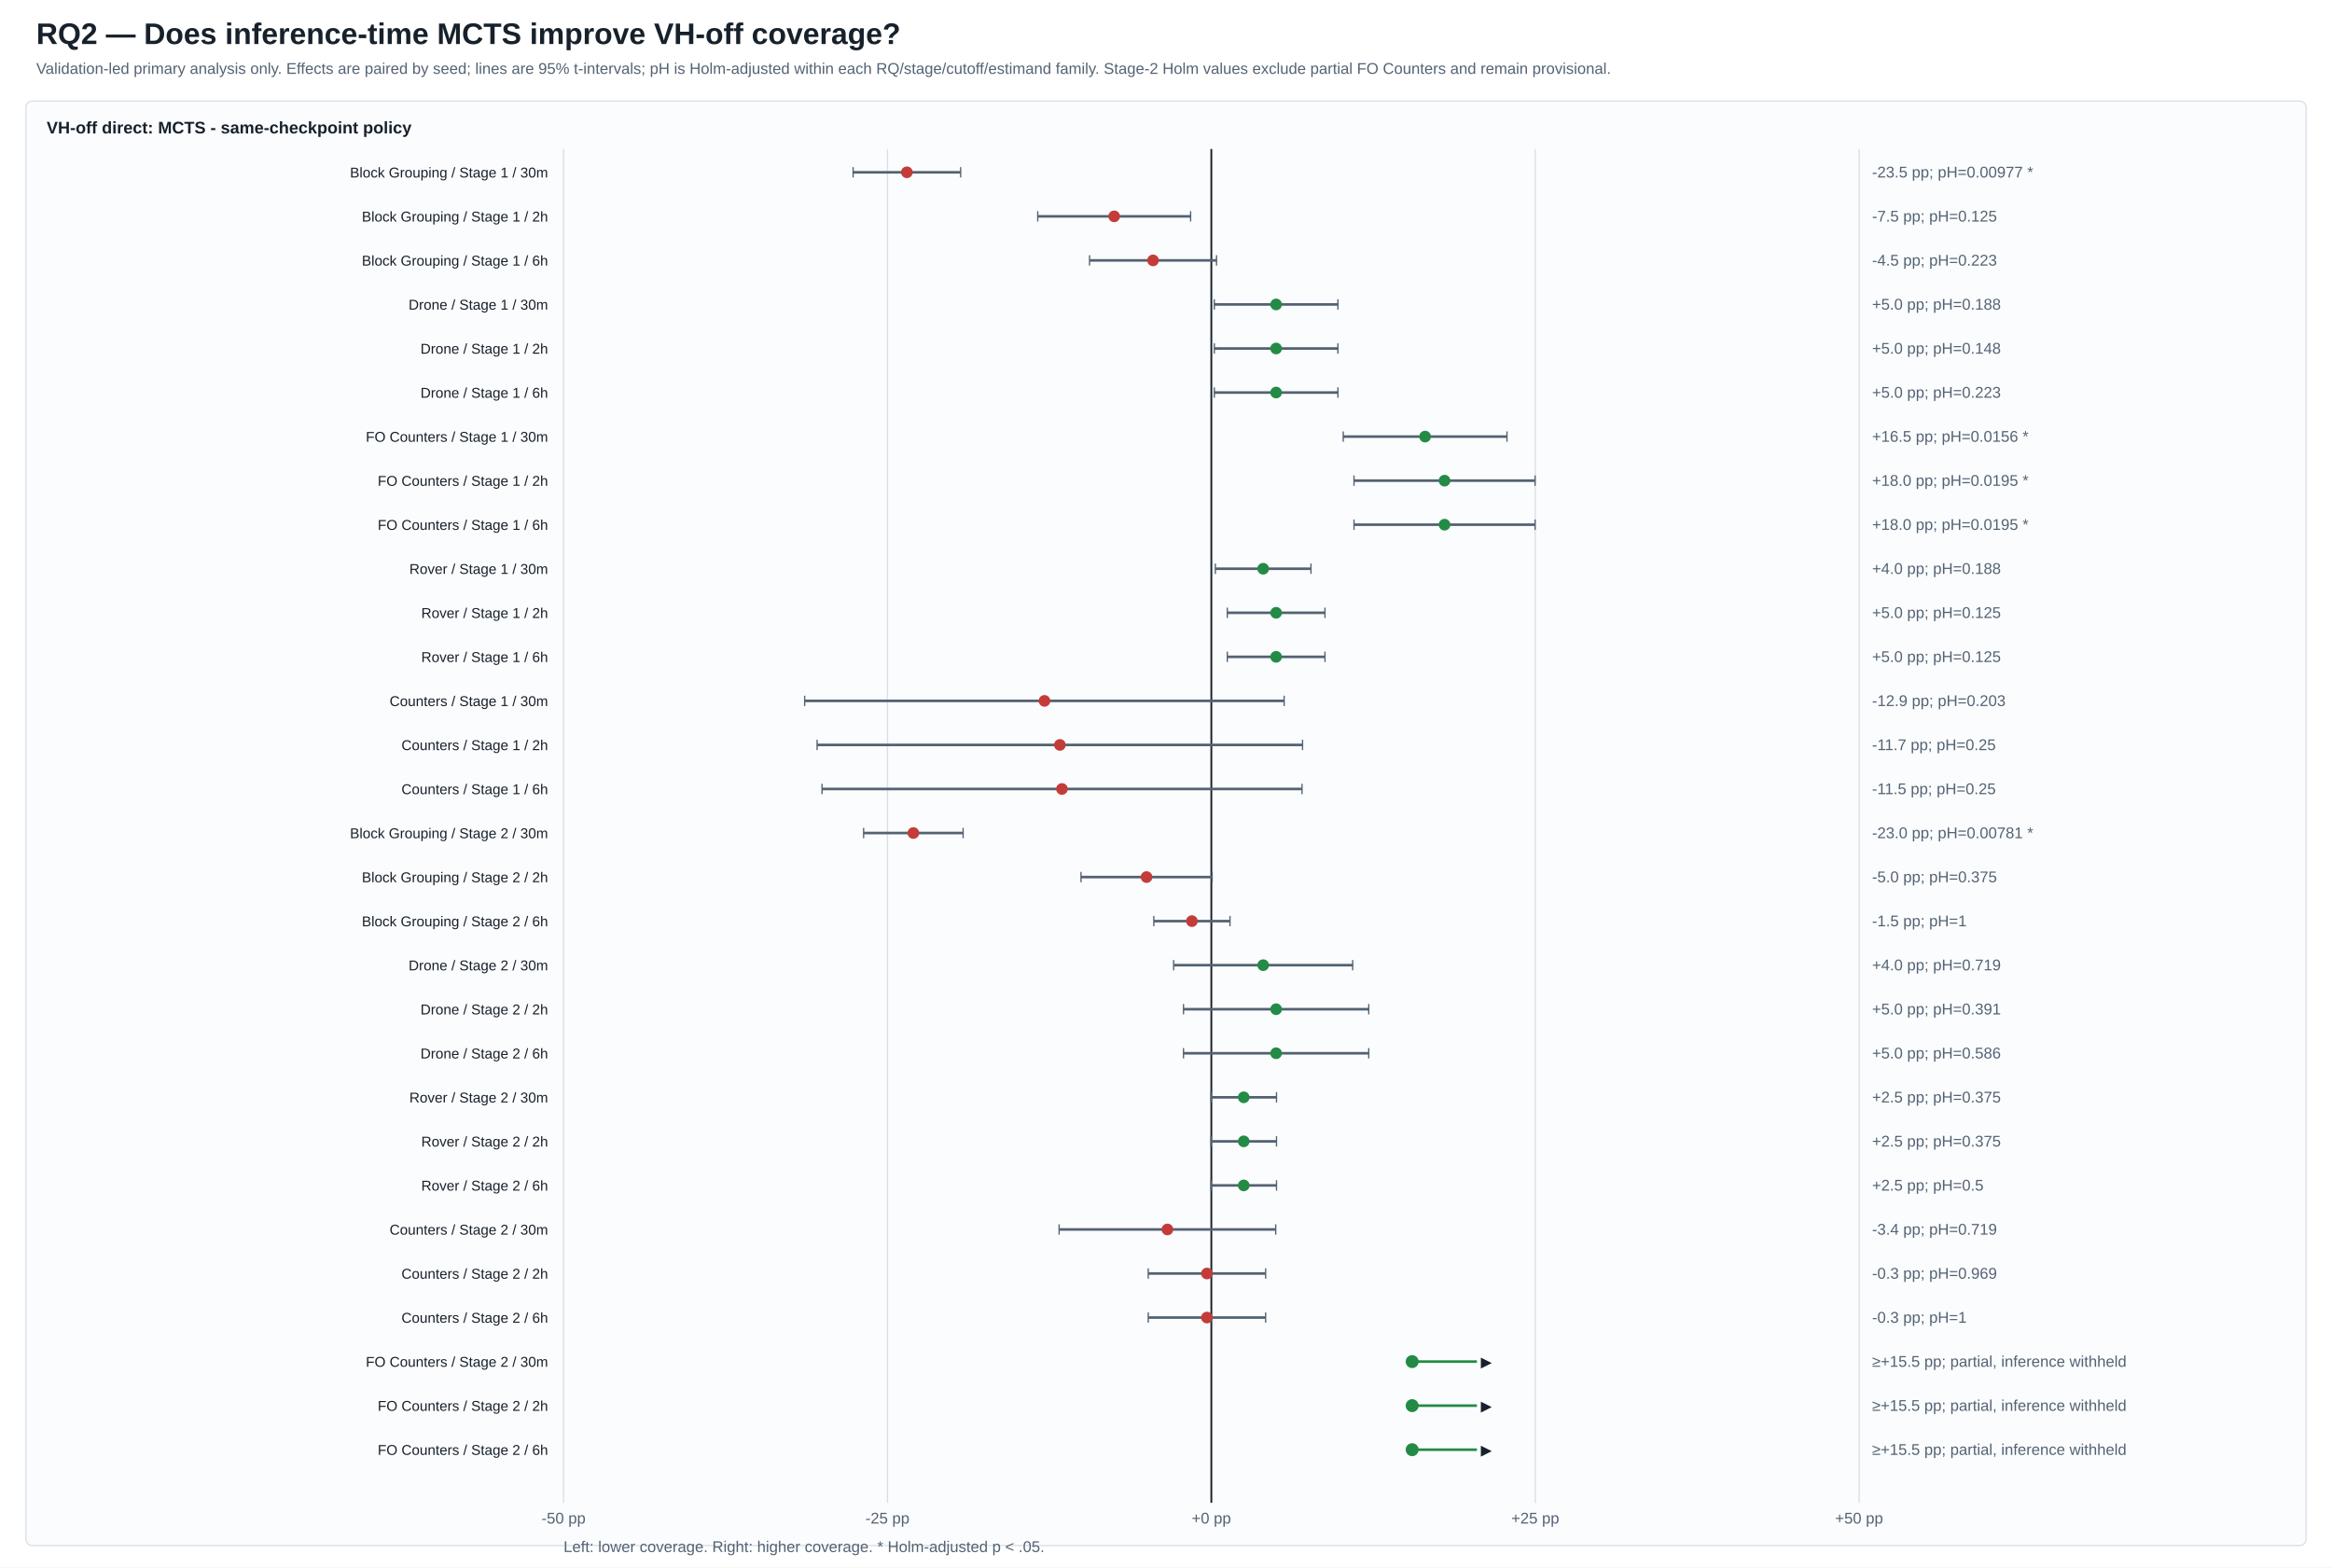
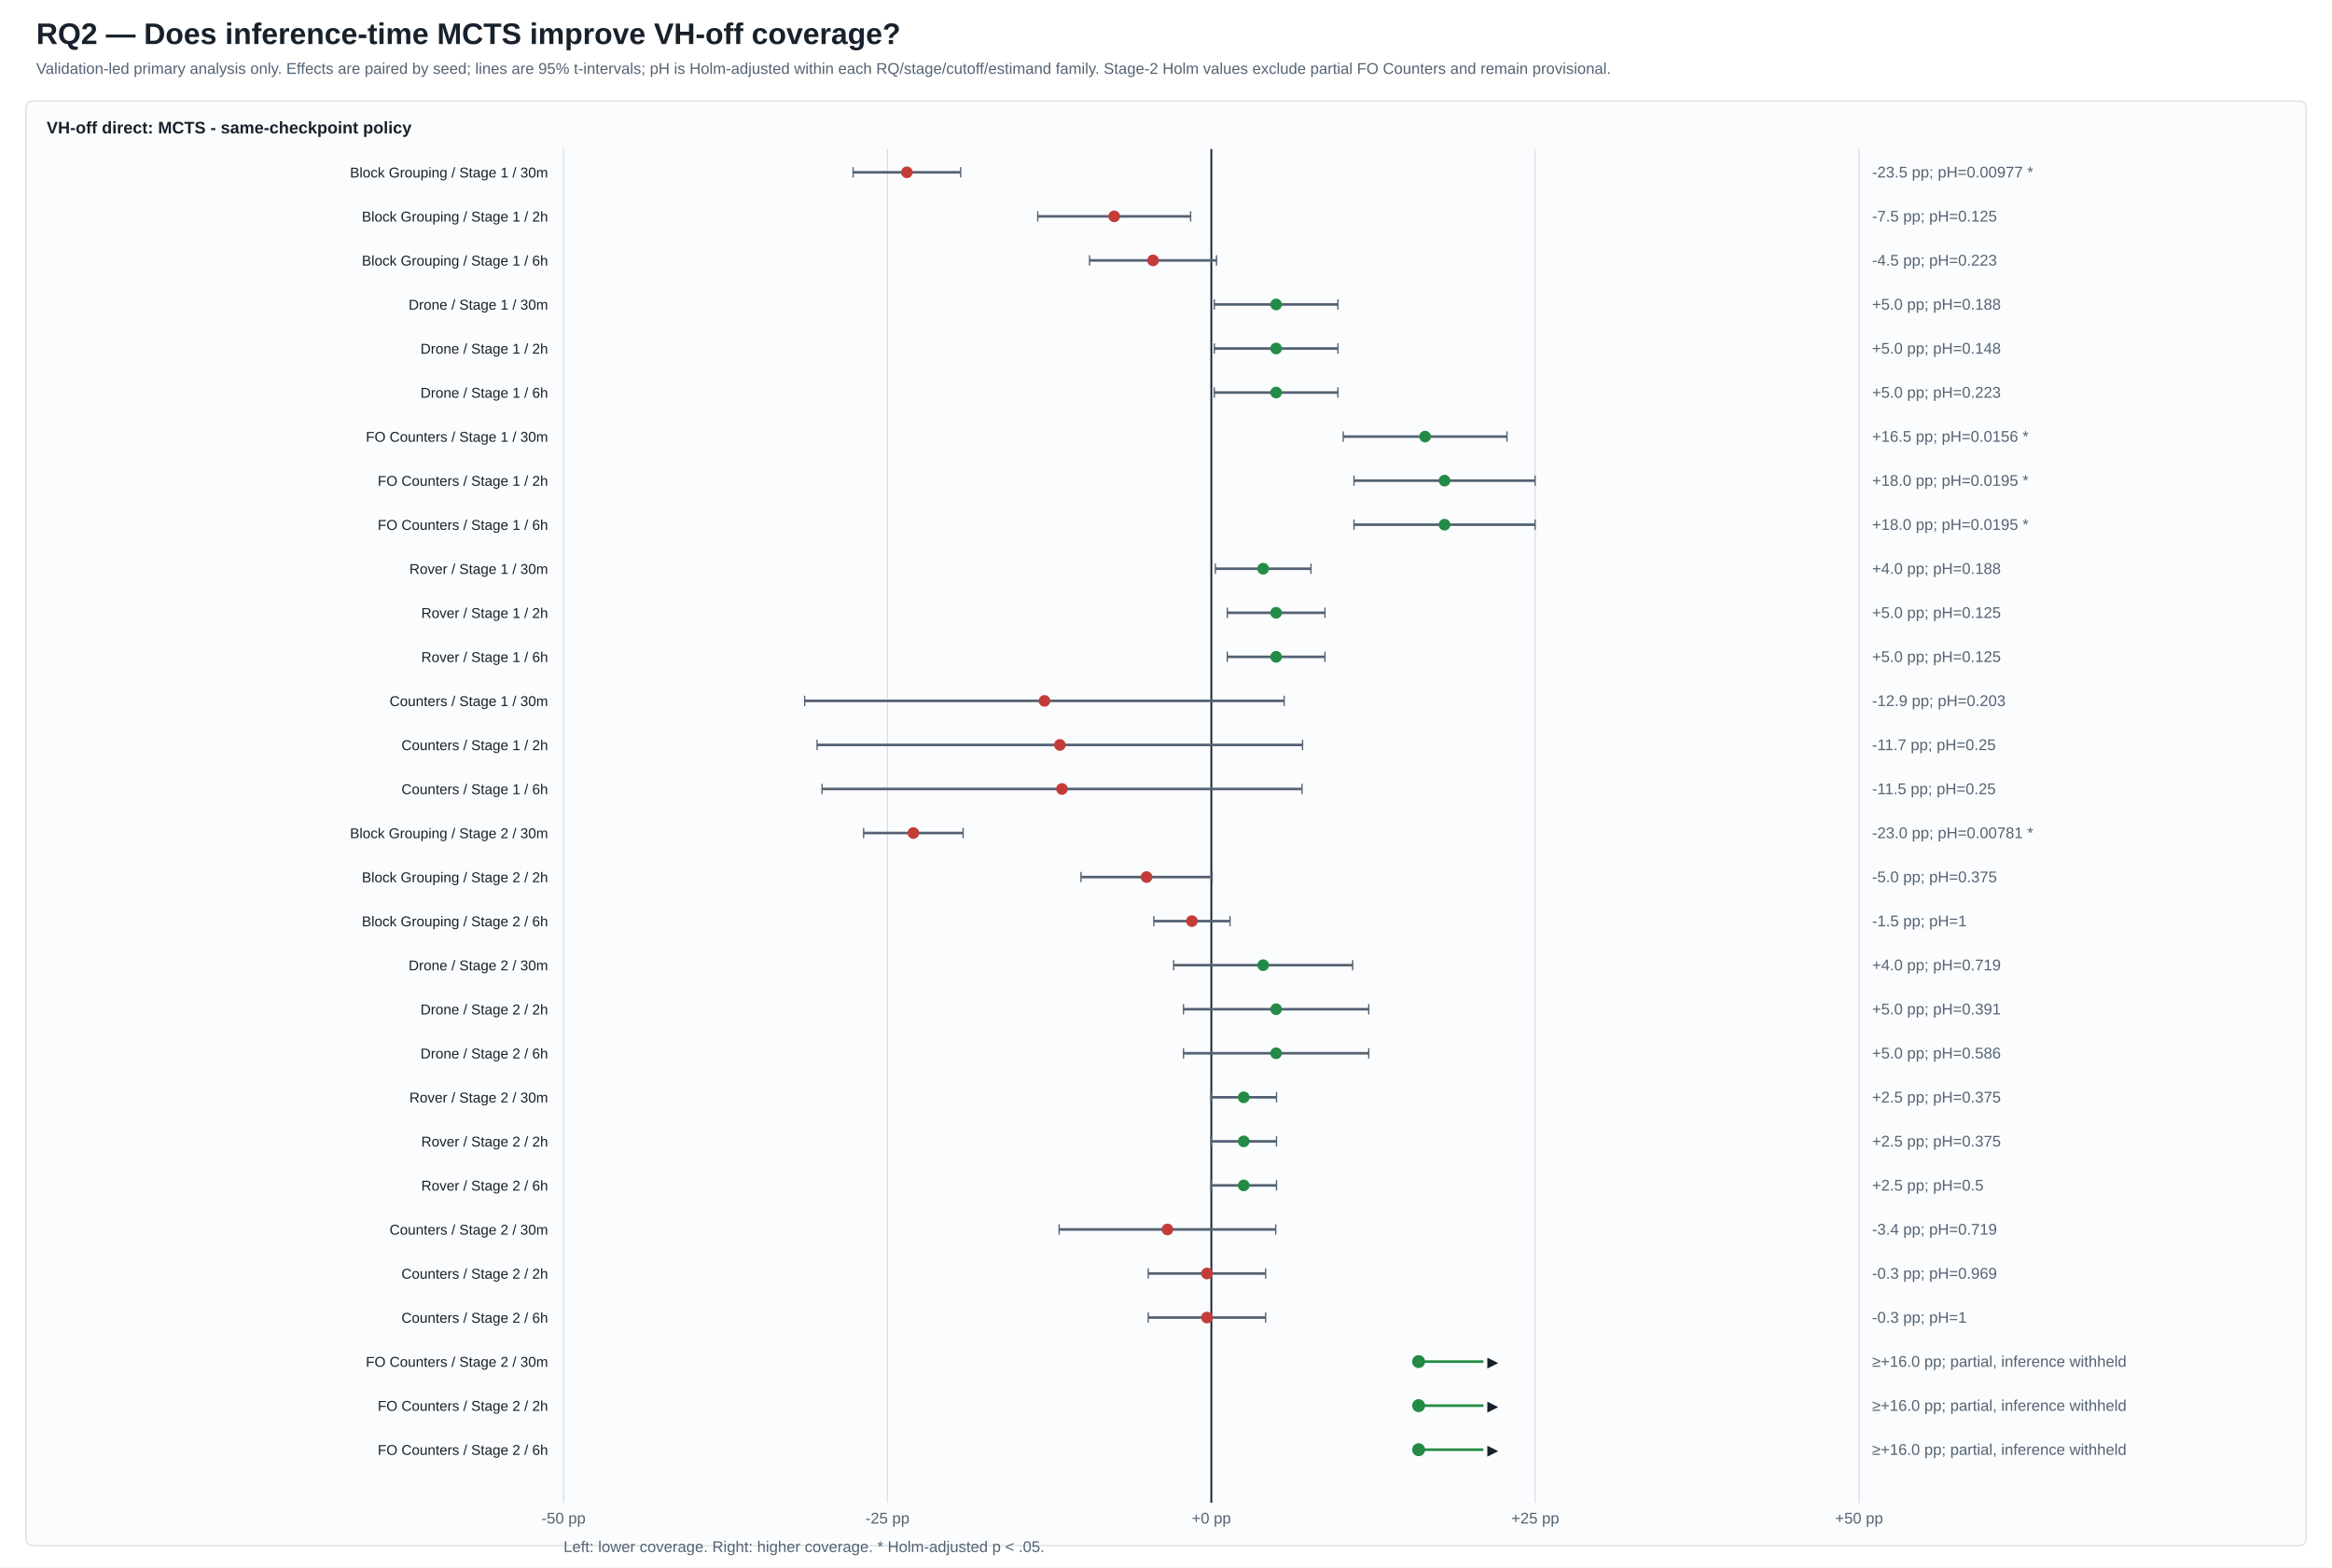
<svg xmlns="http://www.w3.org/2000/svg" width="1800" height="1210" viewBox="0 0 1800 1210">
  <rect width="100%" height="100%" fill="white" />
  <style>text{font-family:Segoe UI,Arial,sans-serif;fill:#17212b}.title{font-size:23px;font-weight:700}.sub{font-size:12px;fill:#536273}.label{font-size:11px}.head{font-size:13px;font-weight:700}</style>
  <text x="28" y="34" class="title">RQ2 — Does inference-time MCTS improve VH-off coverage?</text>
  <text x="28" y="57" class="sub">Validation-led primary analysis only. Effects are paired by seed; lines are 95% t-intervals; pH is Holm-adjusted within each RQ/stage/cutoff/estimand family. Stage-2 Holm values exclude partial FO Counters and remain provisional.</text>
  <rect x="20" y="78" width="1760" height="1115" rx="5" fill="#fbfcfd" stroke="#d9e0e7" />
  <text x="36" y="103" class="head">VH-off direct: MCTS - same-checkpoint policy</text>
  <line x1="435.0" y1="115" x2="435.0" y2="1160" stroke="#d9e0e7" stroke-width="1" />
  <text x="435.0" y="1176" text-anchor="middle" class="sub">-50 pp</text>
  <line x1="685.0" y1="115" x2="685.0" y2="1160" stroke="#d9e0e7" stroke-width="1" />
  <text x="685.0" y="1176" text-anchor="middle" class="sub">-25 pp</text>
  <line x1="935.0" y1="115" x2="935.0" y2="1160" stroke="#17212b" stroke-width="1.4" />
  <text x="935.0" y="1176" text-anchor="middle" class="sub">+0 pp</text>
  <line x1="1185.0" y1="115" x2="1185.0" y2="1160" stroke="#d9e0e7" stroke-width="1" />
  <text x="1185.0" y="1176" text-anchor="middle" class="sub">+25 pp</text>
  <line x1="1435.0" y1="115" x2="1435.0" y2="1160" stroke="#d9e0e7" stroke-width="1" />
  <text x="1435.0" y="1176" text-anchor="middle" class="sub">+50 pp</text>
  <text x="423" y="137" text-anchor="end" class="label">Block Grouping / Stage 1 / 30m</text>
  <line x1="658.5" y1="133" x2="741.5" y2="133" stroke="#536273" stroke-width="2" />
  <line x1="658.5" y1="129" x2="658.5" y2="137" stroke="#536273" />
  <line x1="741.5" y1="129" x2="741.5" y2="137" stroke="#536273" />
  <circle cx="700.0" cy="133" r="4.5" fill="#c43c39" />
  <text x="1445" y="137" class="sub">-23.5 pp; pH=0.00977 *</text>
  <text x="423" y="171" text-anchor="end" class="label">Block Grouping / Stage 1 / 2h</text>
  <line x1="801.0" y1="167" x2="919.0" y2="167" stroke="#536273" stroke-width="2" />
  <line x1="801.0" y1="163" x2="801.0" y2="171" stroke="#536273" />
  <line x1="919.0" y1="163" x2="919.0" y2="171" stroke="#536273" />
  <circle cx="860.0" cy="167" r="4.5" fill="#c43c39" />
  <text x="1445" y="171" class="sub">-7.5 pp; pH=0.125</text>
  <text x="423" y="205" text-anchor="end" class="label">Block Grouping / Stage 1 / 6h</text>
  <line x1="841.0" y1="201" x2="939.0" y2="201" stroke="#536273" stroke-width="2" />
  <line x1="841.0" y1="197" x2="841.0" y2="205" stroke="#536273" />
  <line x1="939.0" y1="197" x2="939.0" y2="205" stroke="#536273" />
  <circle cx="890.0" cy="201" r="4.5" fill="#c43c39" />
  <text x="1445" y="205" class="sub">-4.5 pp; pH=0.223</text>
  <text x="423" y="239" text-anchor="end" class="label">Drone / Stage 1 / 30m</text>
  <line x1="937.3" y1="235" x2="1032.7" y2="235" stroke="#536273" stroke-width="2" />
  <line x1="937.3" y1="231" x2="937.3" y2="239" stroke="#536273" />
  <line x1="1032.7" y1="231" x2="1032.7" y2="239" stroke="#536273" />
  <circle cx="985.0" cy="235" r="4.5" fill="#238b45" />
  <text x="1445" y="239" class="sub">+5.0 pp; pH=0.188</text>
  <text x="423" y="273" text-anchor="end" class="label">Drone / Stage 1 / 2h</text>
  <line x1="937.3" y1="269" x2="1032.7" y2="269" stroke="#536273" stroke-width="2" />
  <line x1="937.3" y1="265" x2="937.3" y2="273" stroke="#536273" />
  <line x1="1032.7" y1="265" x2="1032.7" y2="273" stroke="#536273" />
  <circle cx="985.0" cy="269" r="4.5" fill="#238b45" />
  <text x="1445" y="273" class="sub">+5.0 pp; pH=0.148</text>
  <text x="423" y="307" text-anchor="end" class="label">Drone / Stage 1 / 6h</text>
  <line x1="937.3" y1="303" x2="1032.7" y2="303" stroke="#536273" stroke-width="2" />
  <line x1="937.3" y1="299" x2="937.3" y2="307" stroke="#536273" />
  <line x1="1032.7" y1="299" x2="1032.7" y2="307" stroke="#536273" />
  <circle cx="985.0" cy="303" r="4.5" fill="#238b45" />
  <text x="1445" y="307" class="sub">+5.0 pp; pH=0.223</text>
  <text x="423" y="341" text-anchor="end" class="label">FO Counters / Stage 1 / 30m</text>
  <line x1="1036.8" y1="337" x2="1163.2" y2="337" stroke="#536273" stroke-width="2" />
  <line x1="1036.8" y1="333" x2="1036.8" y2="341" stroke="#536273" />
  <line x1="1163.2" y1="333" x2="1163.2" y2="341" stroke="#536273" />
  <circle cx="1100.0" cy="337" r="4.5" fill="#238b45" />
  <text x="1445" y="341" class="sub">+16.5 pp; pH=0.0156 *</text>
  <text x="423" y="375" text-anchor="end" class="label">FO Counters / Stage 1 / 2h</text>
  <line x1="1045.1" y1="371" x2="1184.9" y2="371" stroke="#536273" stroke-width="2" />
  <line x1="1045.1" y1="367" x2="1045.1" y2="375" stroke="#536273" />
  <line x1="1184.9" y1="367" x2="1184.9" y2="375" stroke="#536273" />
  <circle cx="1115.0" cy="371" r="4.5" fill="#238b45" />
  <text x="1445" y="375" class="sub">+18.0 pp; pH=0.0195 *</text>
  <text x="423" y="409" text-anchor="end" class="label">FO Counters / Stage 1 / 6h</text>
  <line x1="1045.1" y1="405" x2="1184.9" y2="405" stroke="#536273" stroke-width="2" />
  <line x1="1045.1" y1="401" x2="1045.1" y2="409" stroke="#536273" />
  <line x1="1184.9" y1="401" x2="1184.9" y2="409" stroke="#536273" />
  <circle cx="1115.0" cy="405" r="4.5" fill="#238b45" />
  <text x="1445" y="409" class="sub">+18.0 pp; pH=0.0195 *</text>
  <text x="423" y="443" text-anchor="end" class="label">Rover / Stage 1 / 30m</text>
  <line x1="938.1" y1="439" x2="1011.9" y2="439" stroke="#536273" stroke-width="2" />
  <line x1="938.1" y1="435" x2="938.1" y2="443" stroke="#536273" />
  <line x1="1011.9" y1="435" x2="1011.9" y2="443" stroke="#536273" />
  <circle cx="975.0" cy="439" r="4.5" fill="#238b45" />
  <text x="1445" y="443" class="sub">+4.0 pp; pH=0.188</text>
  <text x="423" y="477" text-anchor="end" class="label">Rover / Stage 1 / 2h</text>
  <line x1="947.3" y1="473" x2="1022.7" y2="473" stroke="#536273" stroke-width="2" />
  <line x1="947.3" y1="469" x2="947.3" y2="477" stroke="#536273" />
  <line x1="1022.7" y1="469" x2="1022.7" y2="477" stroke="#536273" />
  <circle cx="985.0" cy="473" r="4.5" fill="#238b45" />
  <text x="1445" y="477" class="sub">+5.0 pp; pH=0.125</text>
  <text x="423" y="511" text-anchor="end" class="label">Rover / Stage 1 / 6h</text>
  <line x1="947.3" y1="507" x2="1022.7" y2="507" stroke="#536273" stroke-width="2" />
  <line x1="947.3" y1="503" x2="947.3" y2="511" stroke="#536273" />
  <line x1="1022.7" y1="503" x2="1022.7" y2="511" stroke="#536273" />
  <circle cx="985.0" cy="507" r="4.5" fill="#238b45" />
  <text x="1445" y="511" class="sub">+5.0 pp; pH=0.125</text>
  <text x="423" y="545" text-anchor="end" class="label">Counters / Stage 1 / 30m</text>
  <line x1="621.1" y1="541" x2="991.2" y2="541" stroke="#536273" stroke-width="2" />
  <line x1="621.1" y1="537" x2="621.1" y2="545" stroke="#536273" />
  <line x1="991.2" y1="537" x2="991.2" y2="545" stroke="#536273" />
  <circle cx="806.2" cy="541" r="4.5" fill="#c43c39" />
  <text x="1445" y="545" class="sub">-12.9 pp; pH=0.203</text>
  <text x="423" y="579" text-anchor="end" class="label">Counters / Stage 1 / 2h</text>
  <line x1="630.7" y1="575" x2="1005.4" y2="575" stroke="#536273" stroke-width="2" />
  <line x1="630.7" y1="571" x2="630.7" y2="579" stroke="#536273" />
  <line x1="1005.4" y1="571" x2="1005.4" y2="579" stroke="#536273" />
  <circle cx="818.1" cy="575" r="4.5" fill="#c43c39" />
  <text x="1445" y="579" class="sub">-11.7 pp; pH=0.25</text>
  <text x="423" y="613" text-anchor="end" class="label">Counters / Stage 1 / 6h</text>
  <line x1="634.5" y1="609" x2="1005.0" y2="609" stroke="#536273" stroke-width="2" />
  <line x1="634.5" y1="605" x2="634.5" y2="613" stroke="#536273" />
  <line x1="1005.0" y1="605" x2="1005.0" y2="613" stroke="#536273" />
  <circle cx="819.7" cy="609" r="4.5" fill="#c43c39" />
  <text x="1445" y="613" class="sub">-11.5 pp; pH=0.25</text>
  <text x="423" y="647" text-anchor="end" class="label">Block Grouping / Stage 2 / 30m</text>
  <line x1="666.6" y1="643" x2="743.4" y2="643" stroke="#536273" stroke-width="2" />
  <line x1="666.6" y1="639" x2="666.6" y2="647" stroke="#536273" />
  <line x1="743.4" y1="639" x2="743.4" y2="647" stroke="#536273" />
  <circle cx="705.0" cy="643" r="4.5" fill="#c43c39" />
  <text x="1445" y="647" class="sub">-23.0 pp; pH=0.00781 *</text>
  <text x="423" y="681" text-anchor="end" class="label">Block Grouping / Stage 2 / 2h</text>
  <line x1="834.4" y1="677" x2="935.6" y2="677" stroke="#536273" stroke-width="2" />
  <line x1="834.4" y1="673" x2="834.4" y2="681" stroke="#536273" />
  <line x1="935.6" y1="673" x2="935.6" y2="681" stroke="#536273" />
  <circle cx="885.0" cy="677" r="4.5" fill="#c43c39" />
  <text x="1445" y="681" class="sub">-5.0 pp; pH=0.375</text>
  <text x="423" y="715" text-anchor="end" class="label">Block Grouping / Stage 2 / 6h</text>
  <line x1="890.6" y1="711" x2="949.4" y2="711" stroke="#536273" stroke-width="2" />
  <line x1="890.6" y1="707" x2="890.6" y2="715" stroke="#536273" />
  <line x1="949.4" y1="707" x2="949.4" y2="715" stroke="#536273" />
  <circle cx="920.0" cy="711" r="4.5" fill="#c43c39" />
  <text x="1445" y="715" class="sub">-1.5 pp; pH=1</text>
  <text x="423" y="749" text-anchor="end" class="label">Drone / Stage 2 / 30m</text>
  <line x1="905.9" y1="745" x2="1044.1" y2="745" stroke="#536273" stroke-width="2" />
  <line x1="905.9" y1="741" x2="905.9" y2="749" stroke="#536273" />
  <line x1="1044.1" y1="741" x2="1044.1" y2="749" stroke="#536273" />
  <circle cx="975.0" cy="745" r="4.5" fill="#238b45" />
  <text x="1445" y="749" class="sub">+4.0 pp; pH=0.719</text>
  <text x="423" y="783" text-anchor="end" class="label">Drone / Stage 2 / 2h</text>
  <line x1="913.5" y1="779" x2="1056.5" y2="779" stroke="#536273" stroke-width="2" />
  <line x1="913.5" y1="775" x2="913.5" y2="783" stroke="#536273" />
  <line x1="1056.5" y1="775" x2="1056.5" y2="783" stroke="#536273" />
  <circle cx="985.0" cy="779" r="4.5" fill="#238b45" />
  <text x="1445" y="783" class="sub">+5.0 pp; pH=0.391</text>
  <text x="423" y="817" text-anchor="end" class="label">Drone / Stage 2 / 6h</text>
  <line x1="913.5" y1="813" x2="1056.5" y2="813" stroke="#536273" stroke-width="2" />
  <line x1="913.5" y1="809" x2="913.5" y2="817" stroke="#536273" />
  <line x1="1056.5" y1="809" x2="1056.5" y2="817" stroke="#536273" />
  <circle cx="985.0" cy="813" r="4.5" fill="#238b45" />
  <text x="1445" y="817" class="sub">+5.0 pp; pH=0.586</text>
  <text x="423" y="851" text-anchor="end" class="label">Rover / Stage 2 / 30m</text>
  <line x1="934.7" y1="847" x2="985.3" y2="847" stroke="#536273" stroke-width="2" />
  <line x1="934.7" y1="843" x2="934.7" y2="851" stroke="#536273" />
  <line x1="985.3" y1="843" x2="985.3" y2="851" stroke="#536273" />
  <circle cx="960.0" cy="847" r="4.5" fill="#238b45" />
  <text x="1445" y="851" class="sub">+2.5 pp; pH=0.375</text>
  <text x="423" y="885" text-anchor="end" class="label">Rover / Stage 2 / 2h</text>
  <line x1="934.7" y1="881" x2="985.3" y2="881" stroke="#536273" stroke-width="2" />
  <line x1="934.7" y1="877" x2="934.7" y2="885" stroke="#536273" />
  <line x1="985.3" y1="877" x2="985.3" y2="885" stroke="#536273" />
  <circle cx="960.0" cy="881" r="4.5" fill="#238b45" />
  <text x="1445" y="885" class="sub">+2.5 pp; pH=0.375</text>
  <text x="423" y="919" text-anchor="end" class="label">Rover / Stage 2 / 6h</text>
  <line x1="934.7" y1="915" x2="985.3" y2="915" stroke="#536273" stroke-width="2" />
  <line x1="934.7" y1="911" x2="934.7" y2="919" stroke="#536273" />
  <line x1="985.3" y1="911" x2="985.3" y2="919" stroke="#536273" />
  <circle cx="960.0" cy="915" r="4.5" fill="#238b45" />
  <text x="1445" y="919" class="sub">+2.5 pp; pH=0.5</text>
  <text x="423" y="953" text-anchor="end" class="label">Counters / Stage 2 / 30m</text>
  <line x1="817.5" y1="949" x2="984.7" y2="949" stroke="#536273" stroke-width="2" />
  <line x1="817.5" y1="945" x2="817.5" y2="953" stroke="#536273" />
  <line x1="984.7" y1="945" x2="984.7" y2="953" stroke="#536273" />
  <circle cx="901.1" cy="949" r="4.5" fill="#c43c39" />
  <text x="1445" y="953" class="sub">-3.4 pp; pH=0.719</text>
  <text x="423" y="987" text-anchor="end" class="label">Counters / Stage 2 / 2h</text>
  <line x1="886.3" y1="983" x2="976.9" y2="983" stroke="#536273" stroke-width="2" />
  <line x1="886.3" y1="979" x2="886.3" y2="987" stroke="#536273" />
  <line x1="976.9" y1="979" x2="976.9" y2="987" stroke="#536273" />
  <circle cx="931.6" cy="983" r="4.5" fill="#c43c39" />
  <text x="1445" y="987" class="sub">-0.3 pp; pH=0.969</text>
  <text x="423" y="1021" text-anchor="end" class="label">Counters / Stage 2 / 6h</text>
  <line x1="886.3" y1="1017" x2="976.9" y2="1017" stroke="#536273" stroke-width="2" />
  <line x1="886.3" y1="1013" x2="886.3" y2="1021" stroke="#536273" />
  <line x1="976.9" y1="1013" x2="976.9" y2="1021" stroke="#536273" />
  <circle cx="931.6" cy="1017" r="4.5" fill="#c43c39" />
  <text x="1445" y="1021" class="sub">-0.3 pp; pH=1</text>
  <text x="423" y="1055" text-anchor="end" class="label">FO Counters / Stage 2 / 30m</text>
-   <circle cx="1090.0" cy="1051" r="5" fill="#238b45" />
-   <line x1="1090.0" y1="1051" x2="1140.0" y2="1051" stroke="#238b45" stroke-width="2" />
-   <text x="1143.0" y="1055" class="label">▶</text>
-   <text x="1445" y="1055" class="sub">≥+15.5 pp; partial, inference withheld</text>
+   <circle cx="1095.0" cy="1051" r="5" fill="#238b45" />
+   <line x1="1095.0" y1="1051" x2="1145.0" y2="1051" stroke="#238b45" stroke-width="2" />
+   <text x="1148.0" y="1055" class="label">▶</text>
+   <text x="1445" y="1055" class="sub">≥+16.0 pp; partial, inference withheld</text>
  <text x="423" y="1089" text-anchor="end" class="label">FO Counters / Stage 2 / 2h</text>
-   <circle cx="1090.0" cy="1085" r="5" fill="#238b45" />
-   <line x1="1090.0" y1="1085" x2="1140.0" y2="1085" stroke="#238b45" stroke-width="2" />
-   <text x="1143.0" y="1089" class="label">▶</text>
-   <text x="1445" y="1089" class="sub">≥+15.5 pp; partial, inference withheld</text>
+   <circle cx="1095.0" cy="1085" r="5" fill="#238b45" />
+   <line x1="1095.0" y1="1085" x2="1145.0" y2="1085" stroke="#238b45" stroke-width="2" />
+   <text x="1148.0" y="1089" class="label">▶</text>
+   <text x="1445" y="1089" class="sub">≥+16.0 pp; partial, inference withheld</text>
  <text x="423" y="1123" text-anchor="end" class="label">FO Counters / Stage 2 / 6h</text>
-   <circle cx="1090.0" cy="1119" r="5" fill="#238b45" />
-   <line x1="1090.0" y1="1119" x2="1140.0" y2="1119" stroke="#238b45" stroke-width="2" />
-   <text x="1143.0" y="1123" class="label">▶</text>
-   <text x="1445" y="1123" class="sub">≥+15.5 pp; partial, inference withheld</text>
+   <circle cx="1095.0" cy="1119" r="5" fill="#238b45" />
+   <line x1="1095.0" y1="1119" x2="1145.0" y2="1119" stroke="#238b45" stroke-width="2" />
+   <text x="1148.0" y="1123" class="label">▶</text>
+   <text x="1445" y="1123" class="sub">≥+16.0 pp; partial, inference withheld</text>
  <text x="435" y="1198" class="sub">Left: lower coverage. Right: higher coverage. * Holm-adjusted p &lt; .05.</text>
</svg>
